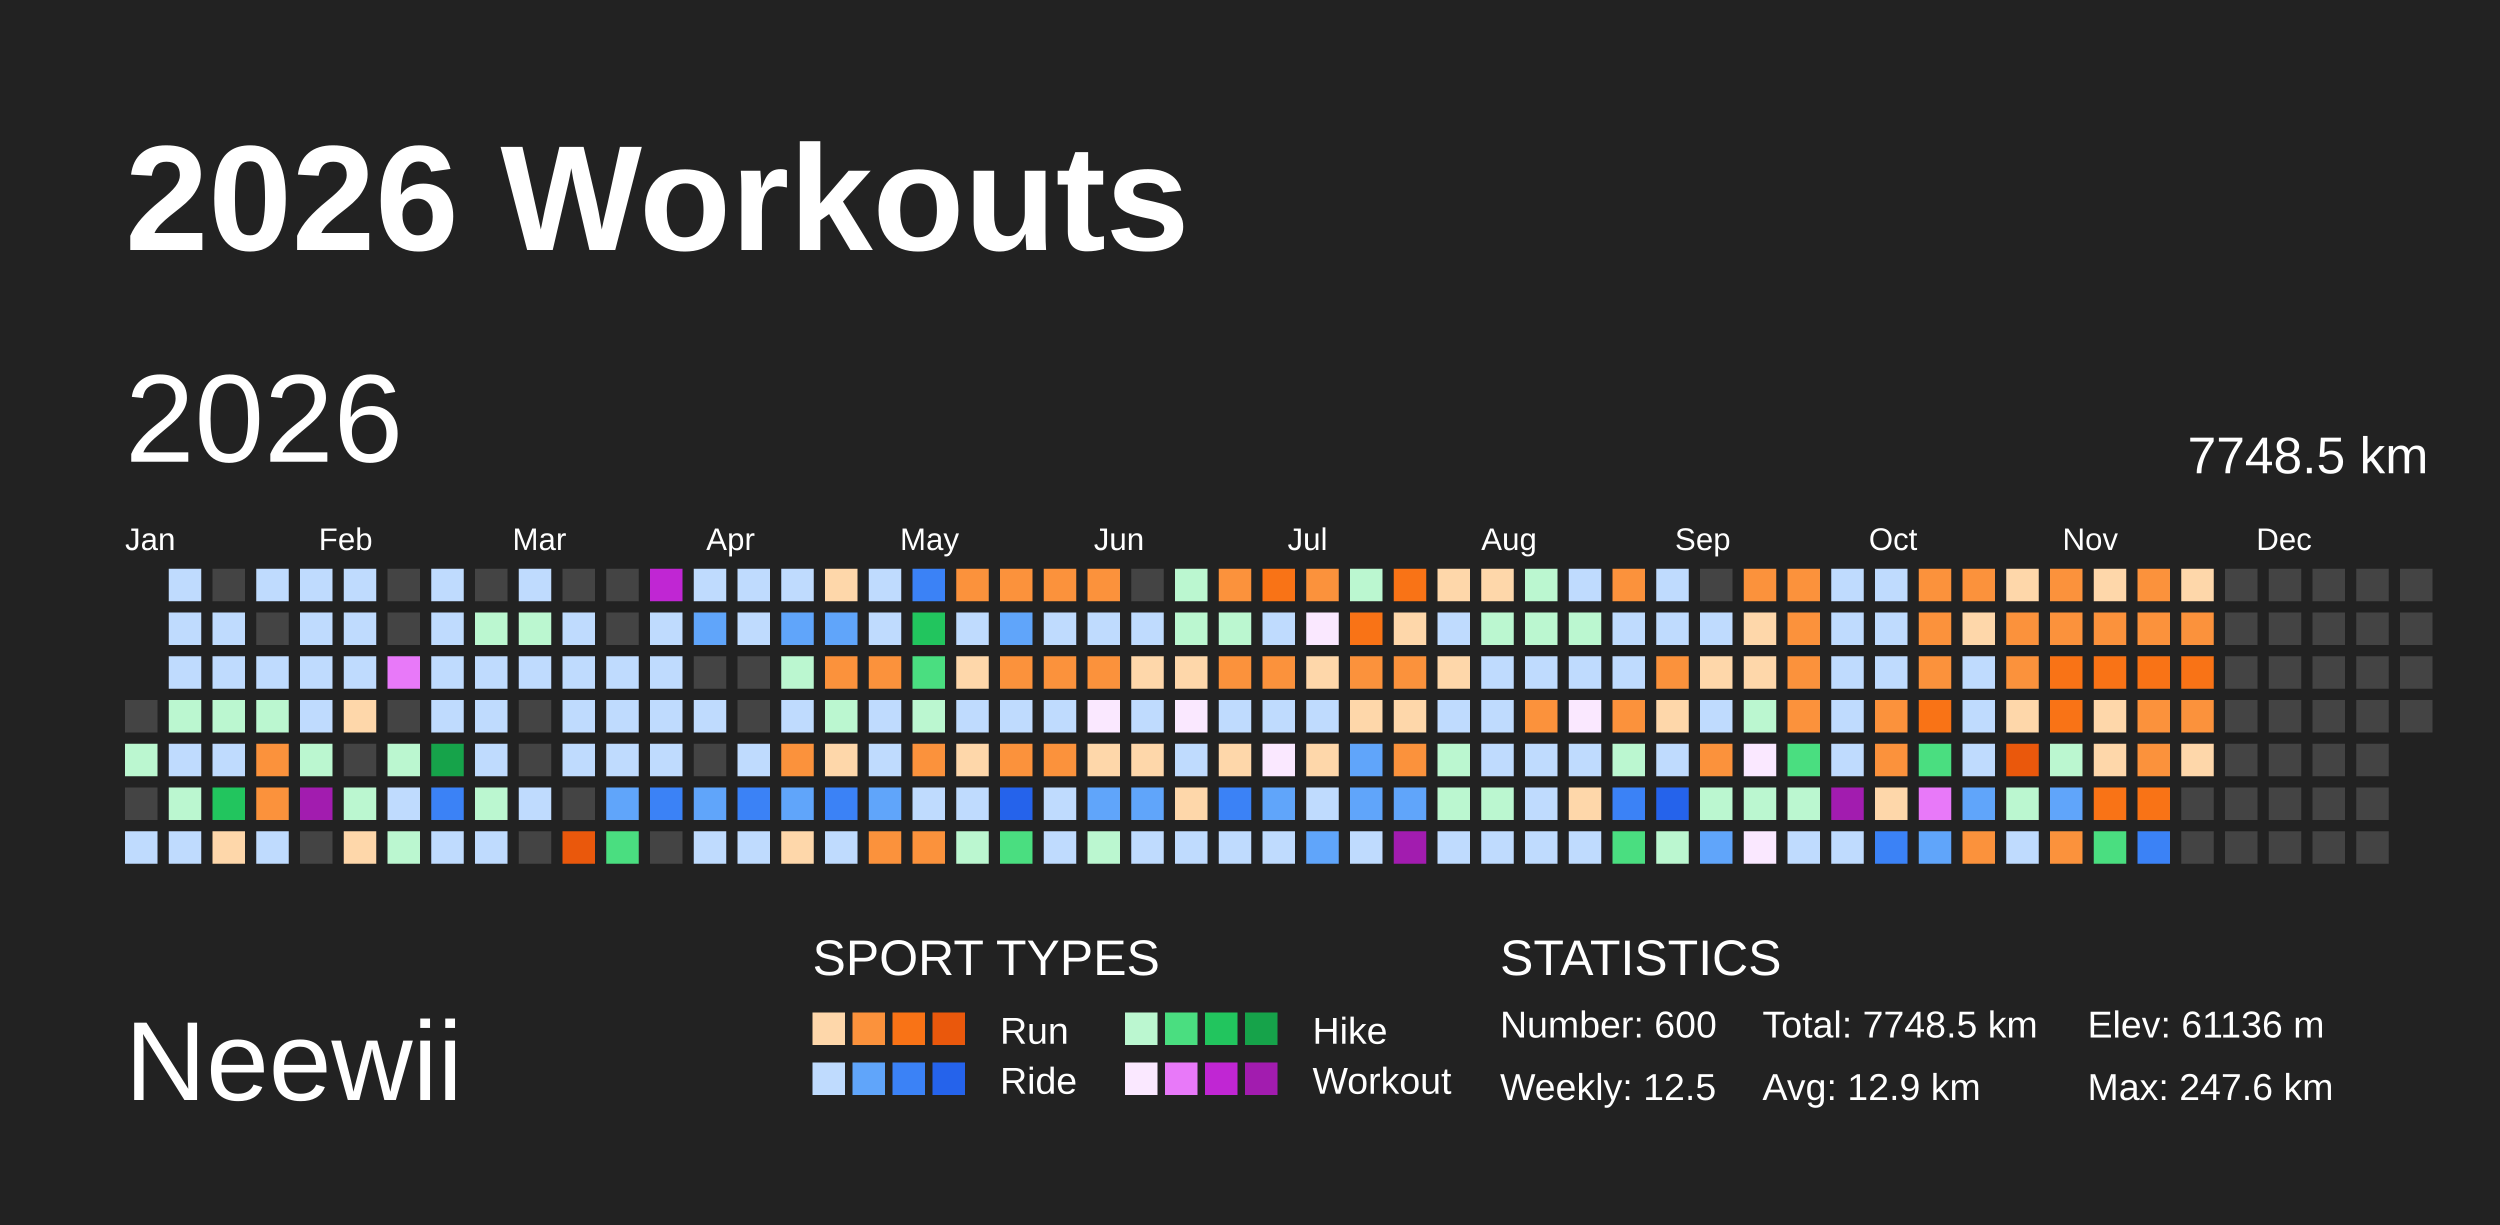
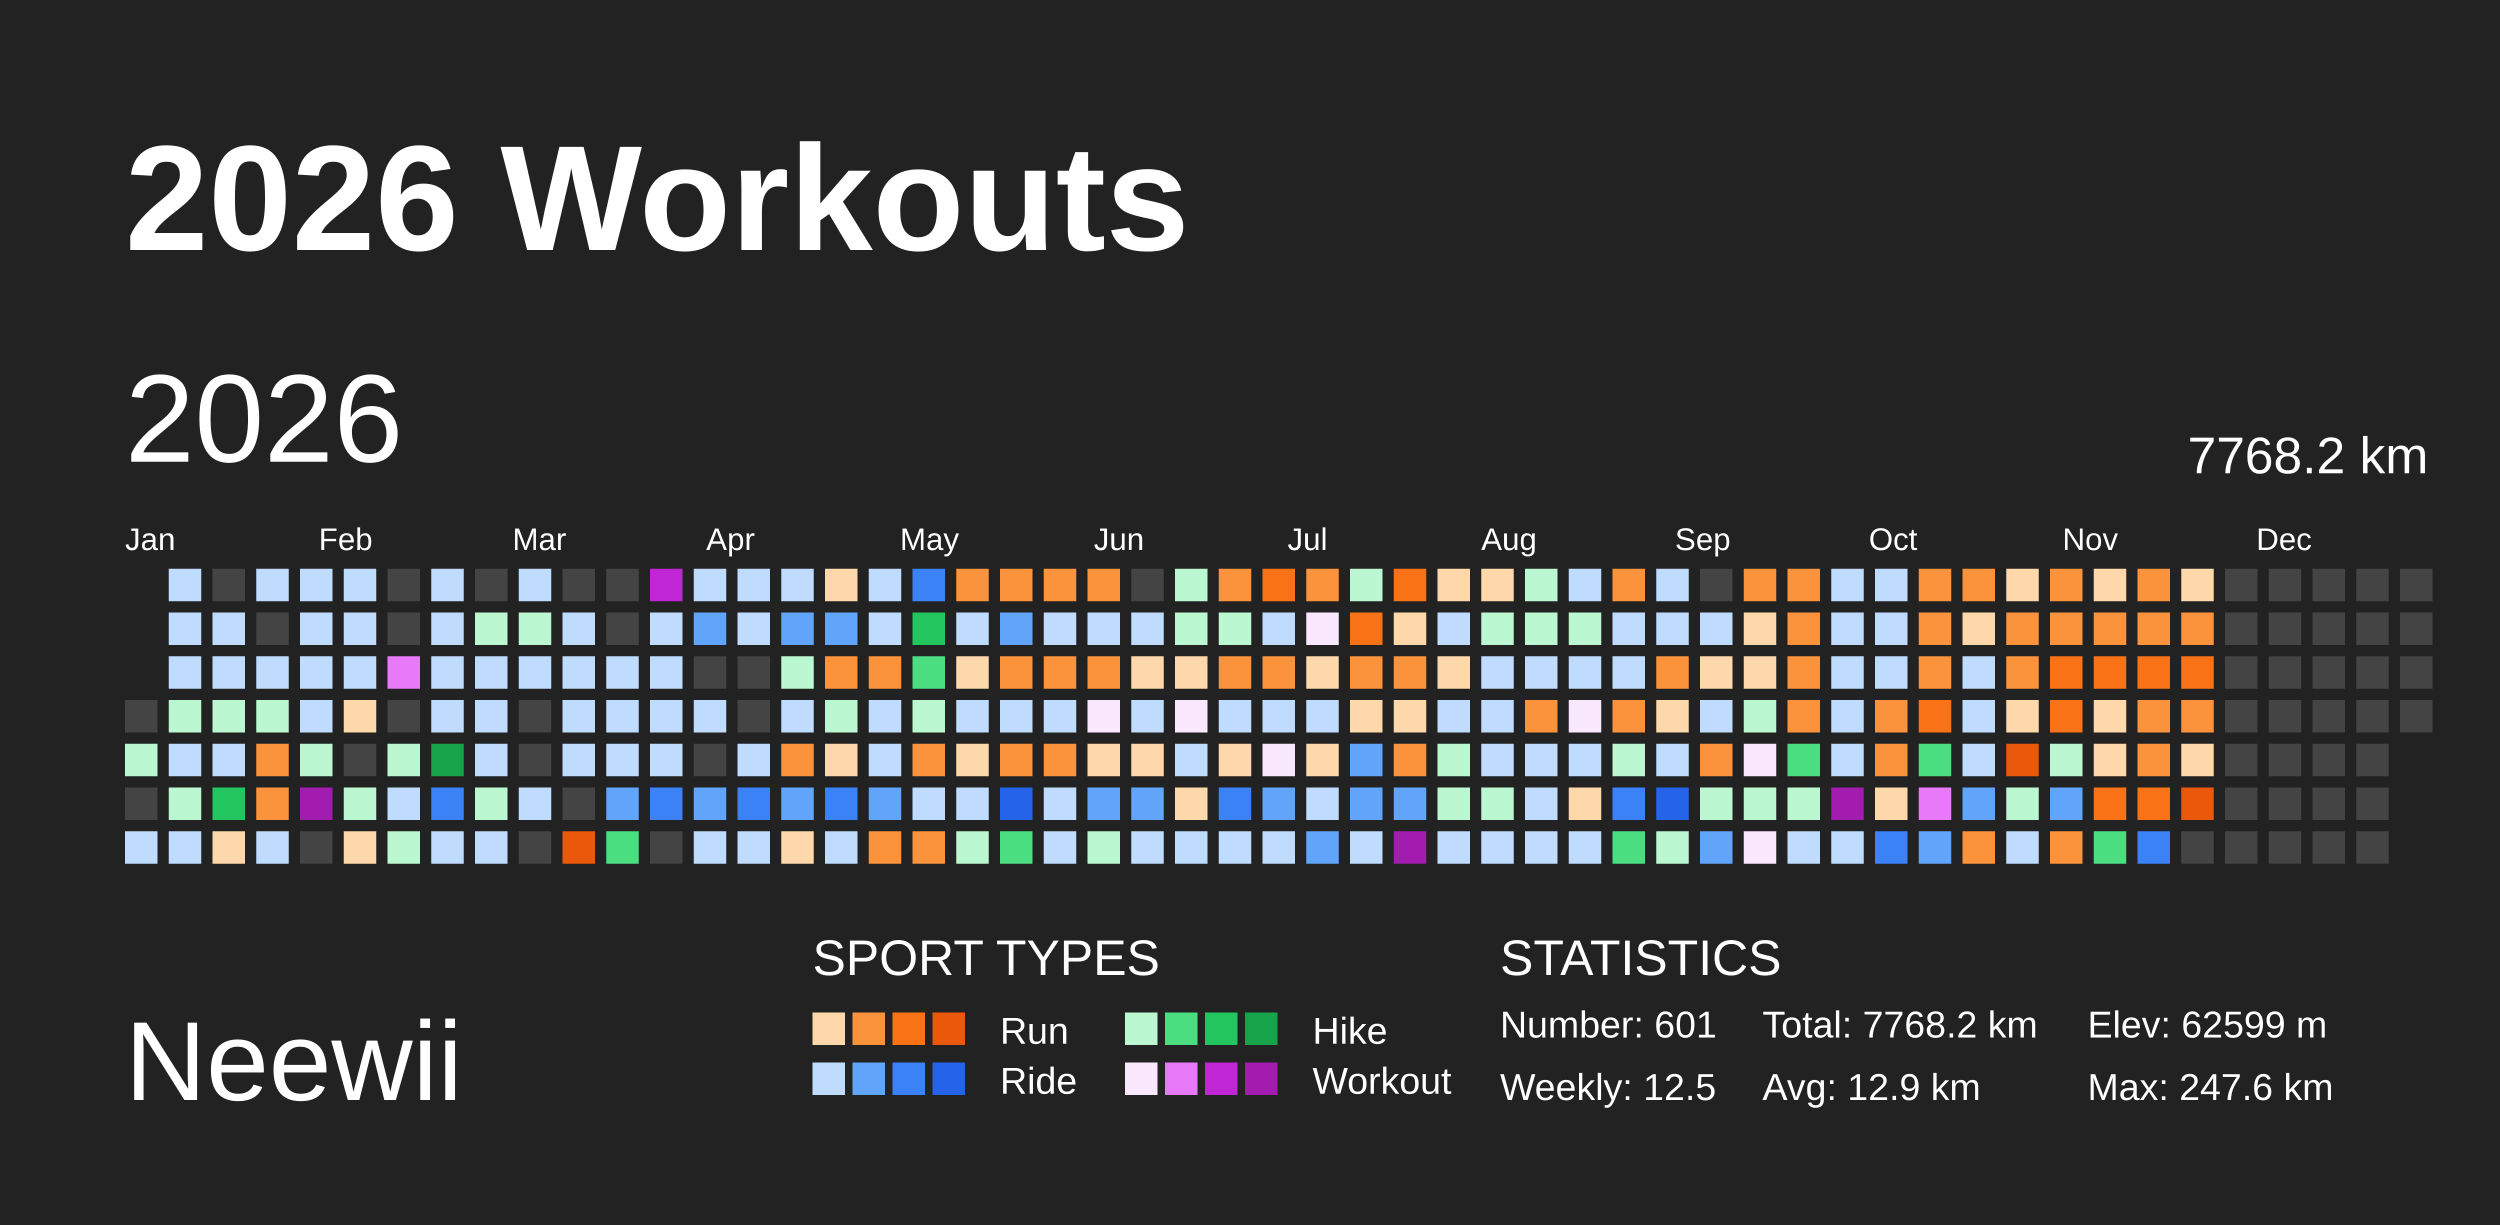
<svg xmlns="http://www.w3.org/2000/svg" baseProfile="full" height="98mm" version="1.1" viewBox="0,0,200,98" width="200mm">
  <defs />
  <rect fill="#222222" height="98" width="200" x="0" y="0" />
  <text fill="#FFFFFF" style="font-size:12px; font-family:Arial; font-weight:bold;" x="10" y="20">2026 Workouts</text>
  <text fill="#FFFFFF" style="font-size:9px; font-family:Arial" x="10" y="88">Neewii</text>
  <text fill="#FFFFFF" style="font-size:4px; font-family:Arial" x="65" y="78">SPORT TYPES</text>
  <rect fill="#fed7aa" height="2.6" width="2.6" x="65.0" y="81" />
  <rect fill="#fb923c" height="2.6" width="2.6" x="68.2" y="81" />
  <rect fill="#f97316" height="2.6" width="2.6" x="71.4" y="81" />
  <rect fill="#ea580c" height="2.6" width="2.6" x="74.6" y="81" />
  <text fill="#FFFFFF" style="font-size:3px; font-family:Arial" x="80" y="83.5">Run</text>
  <rect fill="#bbf7d0" height="2.6" width="2.6" x="90.0" y="81" />
  <rect fill="#4ade80" height="2.6" width="2.6" x="93.2" y="81" />
  <rect fill="#22c55e" height="2.6" width="2.6" x="96.4" y="81" />
  <rect fill="#16a34a" height="2.6" width="2.6" x="99.6" y="81" />
  <text fill="#FFFFFF" style="font-size:3px; font-family:Arial" x="105" y="83.5">Hike</text>
  <rect fill="#bfdbfe" height="2.6" width="2.6" x="65.0" y="85" />
  <rect fill="#60a5fa" height="2.6" width="2.6" x="68.2" y="85" />
  <rect fill="#3b82f6" height="2.6" width="2.6" x="71.4" y="85" />
  <rect fill="#2563eb" height="2.6" width="2.6" x="74.6" y="85" />
  <text fill="#FFFFFF" style="font-size:3px; font-family:Arial" x="80" y="87.5">Ride</text>
  <rect fill="#fae8ff" height="2.6" width="2.6" x="90.0" y="85" />
  <rect fill="#e879f9" height="2.6" width="2.6" x="93.2" y="85" />
  <rect fill="#c026d3" height="2.6" width="2.6" x="96.4" y="85" />
  <rect fill="#a21caf" height="2.6" width="2.6" x="99.6" y="85" />
  <text fill="#FFFFFF" style="font-size:3px; font-family:Arial" x="105" y="87.5">Workout</text>
  <text fill="#FFFFFF" style="font-size:4px; font-family:Arial" x="120" y="78">STATISTICS</text>
-   <text fill="#FFFFFF" style="font-size:3px; font-family:Arial" x="120" y="83">Number: 600</text>
+   <text fill="#FFFFFF" style="font-size:3px; font-family:Arial" x="120" y="83">Number: 601</text>
  <text fill="#FFFFFF" style="font-size:3px; font-family:Arial" x="120" y="88">Weekly: 12.5</text>
-   <text fill="#FFFFFF" style="font-size:3px; font-family:Arial" x="141" y="83">Total: 7748.5 km</text>
+   <text fill="#FFFFFF" style="font-size:3px; font-family:Arial" x="141" y="83">Total: 7768.2 km</text>
  <text fill="#FFFFFF" style="font-size:3px; font-family:Arial" x="141" y="88">Avg: 12.9 km</text>
-   <text fill="#FFFFFF" style="font-size:3px; font-family:Arial" x="167" y="83">Elev: 61136 m</text>
+   <text fill="#FFFFFF" style="font-size:3px; font-family:Arial" x="167" y="83">Elev: 62599 m</text>
  <text fill="#FFFFFF" style="font-size:3px; font-family:Arial" x="167" y="88">Max: 247.6 km</text>
  <text dominant-baseline="hanging" fill="#FFFFFF" style="font-size:10.0px; font-family:Arial;" x="10" y="30">2026</text>
-   <text dominant-baseline="hanging" fill="#FFFFFF" style="font-size:4.125px; font-family:Arial;" x="175" y="35">7748.5 km</text>
+   <text dominant-baseline="hanging" fill="#FFFFFF" style="font-size:4.125px; font-family:Arial;" x="175" y="35">7768.2 km</text>
  <text fill="#FFFFFF" style="font-size:2.5px; font-family:Arial" x="10.0" y="44">Jan</text>
  <text fill="#FFFFFF" style="font-size:2.5px; font-family:Arial" x="25.5" y="44">Feb</text>
  <text fill="#FFFFFF" style="font-size:2.5px; font-family:Arial" x="41.0" y="44">Mar</text>
  <text fill="#FFFFFF" style="font-size:2.5px; font-family:Arial" x="56.5" y="44">Apr</text>
  <text fill="#FFFFFF" style="font-size:2.5px; font-family:Arial" x="72.0" y="44">May</text>
  <text fill="#FFFFFF" style="font-size:2.5px; font-family:Arial" x="87.5" y="44">Jun</text>
  <text fill="#FFFFFF" style="font-size:2.5px; font-family:Arial" x="103.0" y="44">Jul</text>
  <text fill="#FFFFFF" style="font-size:2.5px; font-family:Arial" x="118.5" y="44">Aug</text>
  <text fill="#FFFFFF" style="font-size:2.5px; font-family:Arial" x="134.0" y="44">Sep</text>
  <text fill="#FFFFFF" style="font-size:2.5px; font-family:Arial" x="149.5" y="44">Oct</text>
  <text fill="#FFFFFF" style="font-size:2.5px; font-family:Arial" x="165.0" y="44">Nov</text>
  <text fill="#FFFFFF" style="font-size:2.5px; font-family:Arial" x="180.5" y="44">Dec</text>
  <rect fill="#444444" height="2.6" width="2.6" x="10.0" y="56.0" />
  <rect fill="#bbf7d0" height="2.6" width="2.6" x="10.0" y="59.5" />
  <rect fill="#444444" height="2.6" width="2.6" x="10.0" y="63.0" />
  <rect fill="#bfdbfe" height="2.6" width="2.6" x="10.0" y="66.5" />
  <rect fill="#bfdbfe" height="2.6" width="2.6" x="13.5" y="45.5" />
  <rect fill="#bfdbfe" height="2.6" width="2.6" x="13.5" y="49.0" />
  <rect fill="#bfdbfe" height="2.6" width="2.6" x="13.5" y="52.5" />
  <rect fill="#bbf7d0" height="2.6" width="2.6" x="13.5" y="56.0" />
  <rect fill="#bfdbfe" height="2.6" width="2.6" x="13.5" y="59.5" />
  <rect fill="#bbf7d0" height="2.6" width="2.6" x="13.5" y="63.0" />
  <rect fill="#bfdbfe" height="2.6" width="2.6" x="13.5" y="66.5" />
  <rect fill="#444444" height="2.6" width="2.6" x="17.0" y="45.5" />
  <rect fill="#bfdbfe" height="2.6" width="2.6" x="17.0" y="49.0" />
  <rect fill="#bfdbfe" height="2.6" width="2.6" x="17.0" y="52.5" />
  <rect fill="#bbf7d0" height="2.6" width="2.6" x="17.0" y="56.0" />
  <rect fill="#bfdbfe" height="2.6" width="2.6" x="17.0" y="59.5" />
  <rect fill="#22c55e" height="2.6" width="2.6" x="17.0" y="63.0" />
  <rect fill="#fed7aa" height="2.6" width="2.6" x="17.0" y="66.5" />
  <rect fill="#bfdbfe" height="2.6" width="2.6" x="20.5" y="45.5" />
  <rect fill="#444444" height="2.6" width="2.6" x="20.5" y="49.0" />
  <rect fill="#bfdbfe" height="2.6" width="2.6" x="20.5" y="52.5" />
  <rect fill="#bbf7d0" height="2.6" width="2.6" x="20.5" y="56.0" />
  <rect fill="#fb923c" height="2.6" width="2.6" x="20.5" y="59.5" />
  <rect fill="#fb923c" height="2.6" width="2.6" x="20.5" y="63.0" />
  <rect fill="#bfdbfe" height="2.6" width="2.6" x="20.5" y="66.5" />
  <rect fill="#bfdbfe" height="2.6" width="2.6" x="24.0" y="45.5" />
  <rect fill="#bfdbfe" height="2.6" width="2.6" x="24.0" y="49.0" />
  <rect fill="#bfdbfe" height="2.6" width="2.6" x="24.0" y="52.5" />
  <rect fill="#bfdbfe" height="2.6" width="2.6" x="24.0" y="56.0" />
  <rect fill="#bbf7d0" height="2.6" width="2.6" x="24.0" y="59.5" />
  <rect fill="#a21caf" height="2.6" width="2.6" x="24.0" y="63.0" />
  <rect fill="#444444" height="2.6" width="2.6" x="24.0" y="66.5" />
  <rect fill="#bfdbfe" height="2.6" width="2.6" x="27.5" y="45.5" />
  <rect fill="#bfdbfe" height="2.6" width="2.6" x="27.5" y="49.0" />
  <rect fill="#bfdbfe" height="2.6" width="2.6" x="27.5" y="52.5" />
  <rect fill="#fed7aa" height="2.6" width="2.6" x="27.5" y="56.0" />
  <rect fill="#444444" height="2.6" width="2.6" x="27.5" y="59.5" />
  <rect fill="#bbf7d0" height="2.6" width="2.6" x="27.5" y="63.0" />
  <rect fill="#fed7aa" height="2.6" width="2.6" x="27.5" y="66.5" />
  <rect fill="#444444" height="2.6" width="2.6" x="31.0" y="45.5" />
  <rect fill="#444444" height="2.6" width="2.6" x="31.0" y="49.0" />
  <rect fill="#e879f9" height="2.6" width="2.6" x="31.0" y="52.5" />
  <rect fill="#444444" height="2.6" width="2.6" x="31.0" y="56.0" />
  <rect fill="#bbf7d0" height="2.6" width="2.6" x="31.0" y="59.5" />
  <rect fill="#bfdbfe" height="2.6" width="2.6" x="31.0" y="63.0" />
  <rect fill="#bbf7d0" height="2.6" width="2.6" x="31.0" y="66.5" />
  <rect fill="#bfdbfe" height="2.6" width="2.6" x="34.5" y="45.5" />
  <rect fill="#bfdbfe" height="2.6" width="2.6" x="34.5" y="49.0" />
  <rect fill="#bfdbfe" height="2.6" width="2.6" x="34.5" y="52.5" />
  <rect fill="#bfdbfe" height="2.6" width="2.6" x="34.5" y="56.0" />
  <rect fill="#16a34a" height="2.6" width="2.6" x="34.5" y="59.5" />
  <rect fill="#3b82f6" height="2.6" width="2.6" x="34.5" y="63.0" />
  <rect fill="#bfdbfe" height="2.6" width="2.6" x="34.5" y="66.5" />
  <rect fill="#444444" height="2.6" width="2.6" x="38.0" y="45.5" />
  <rect fill="#bbf7d0" height="2.6" width="2.6" x="38.0" y="49.0" />
  <rect fill="#bfdbfe" height="2.6" width="2.6" x="38.0" y="52.5" />
  <rect fill="#bfdbfe" height="2.6" width="2.6" x="38.0" y="56.0" />
  <rect fill="#bfdbfe" height="2.6" width="2.6" x="38.0" y="59.5" />
  <rect fill="#bbf7d0" height="2.6" width="2.6" x="38.0" y="63.0" />
  <rect fill="#bfdbfe" height="2.6" width="2.6" x="38.0" y="66.5" />
  <rect fill="#bfdbfe" height="2.6" width="2.6" x="41.5" y="45.5" />
  <rect fill="#bbf7d0" height="2.6" width="2.6" x="41.5" y="49.0" />
  <rect fill="#bfdbfe" height="2.6" width="2.6" x="41.5" y="52.5" />
  <rect fill="#444444" height="2.6" width="2.6" x="41.5" y="56.0" />
  <rect fill="#444444" height="2.6" width="2.6" x="41.5" y="59.5" />
  <rect fill="#bfdbfe" height="2.6" width="2.6" x="41.5" y="63.0" />
  <rect fill="#444444" height="2.6" width="2.6" x="41.5" y="66.5" />
  <rect fill="#444444" height="2.6" width="2.6" x="45.0" y="45.5" />
  <rect fill="#bfdbfe" height="2.6" width="2.6" x="45.0" y="49.0" />
  <rect fill="#bfdbfe" height="2.6" width="2.6" x="45.0" y="52.5" />
  <rect fill="#bfdbfe" height="2.6" width="2.6" x="45.0" y="56.0" />
  <rect fill="#bfdbfe" height="2.6" width="2.6" x="45.0" y="59.5" />
  <rect fill="#444444" height="2.6" width="2.6" x="45.0" y="63.0" />
  <rect fill="#ea580c" height="2.6" width="2.6" x="45.0" y="66.5" />
  <rect fill="#444444" height="2.6" width="2.6" x="48.5" y="45.5" />
  <rect fill="#444444" height="2.6" width="2.6" x="48.5" y="49.0" />
  <rect fill="#bfdbfe" height="2.6" width="2.6" x="48.5" y="52.5" />
  <rect fill="#bfdbfe" height="2.6" width="2.6" x="48.5" y="56.0" />
  <rect fill="#bfdbfe" height="2.6" width="2.6" x="48.5" y="59.5" />
  <rect fill="#60a5fa" height="2.6" width="2.6" x="48.5" y="63.0" />
  <rect fill="#4ade80" height="2.6" width="2.6" x="48.5" y="66.5" />
  <rect fill="#c026d3" height="2.6" width="2.6" x="52.0" y="45.5" />
  <rect fill="#bfdbfe" height="2.6" width="2.6" x="52.0" y="49.0" />
  <rect fill="#bfdbfe" height="2.6" width="2.6" x="52.0" y="52.5" />
  <rect fill="#bfdbfe" height="2.6" width="2.6" x="52.0" y="56.0" />
  <rect fill="#bfdbfe" height="2.6" width="2.6" x="52.0" y="59.5" />
  <rect fill="#3b82f6" height="2.6" width="2.6" x="52.0" y="63.0" />
  <rect fill="#444444" height="2.6" width="2.6" x="52.0" y="66.5" />
  <rect fill="#bfdbfe" height="2.6" width="2.6" x="55.5" y="45.5" />
  <rect fill="#60a5fa" height="2.6" width="2.6" x="55.5" y="49.0" />
  <rect fill="#444444" height="2.6" width="2.6" x="55.5" y="52.5" />
  <rect fill="#bfdbfe" height="2.6" width="2.6" x="55.5" y="56.0" />
  <rect fill="#444444" height="2.6" width="2.6" x="55.5" y="59.5" />
  <rect fill="#60a5fa" height="2.6" width="2.6" x="55.5" y="63.0" />
  <rect fill="#bfdbfe" height="2.6" width="2.6" x="55.5" y="66.5" />
  <rect fill="#bfdbfe" height="2.6" width="2.6" x="59.0" y="45.5" />
  <rect fill="#bfdbfe" height="2.6" width="2.6" x="59.0" y="49.0" />
  <rect fill="#444444" height="2.6" width="2.6" x="59.0" y="52.5" />
  <rect fill="#444444" height="2.6" width="2.6" x="59.0" y="56.0" />
  <rect fill="#bfdbfe" height="2.6" width="2.6" x="59.0" y="59.5" />
  <rect fill="#3b82f6" height="2.6" width="2.6" x="59.0" y="63.0" />
  <rect fill="#bfdbfe" height="2.6" width="2.6" x="59.0" y="66.5" />
  <rect fill="#bfdbfe" height="2.6" width="2.6" x="62.5" y="45.5" />
  <rect fill="#60a5fa" height="2.6" width="2.6" x="62.5" y="49.0" />
  <rect fill="#bbf7d0" height="2.6" width="2.6" x="62.5" y="52.5" />
  <rect fill="#bfdbfe" height="2.6" width="2.6" x="62.5" y="56.0" />
  <rect fill="#fb923c" height="2.6" width="2.6" x="62.5" y="59.5" />
  <rect fill="#60a5fa" height="2.6" width="2.6" x="62.5" y="63.0" />
  <rect fill="#fed7aa" height="2.6" width="2.6" x="62.5" y="66.5" />
  <rect fill="#fed7aa" height="2.6" width="2.6" x="66.0" y="45.5" />
  <rect fill="#60a5fa" height="2.6" width="2.6" x="66.0" y="49.0" />
  <rect fill="#fb923c" height="2.6" width="2.6" x="66.0" y="52.5" />
  <rect fill="#bbf7d0" height="2.6" width="2.6" x="66.0" y="56.0" />
  <rect fill="#fed7aa" height="2.6" width="2.6" x="66.0" y="59.5" />
  <rect fill="#3b82f6" height="2.6" width="2.6" x="66.0" y="63.0" />
  <rect fill="#bfdbfe" height="2.6" width="2.6" x="66.0" y="66.5" />
  <rect fill="#bfdbfe" height="2.6" width="2.6" x="69.5" y="45.5" />
  <rect fill="#bfdbfe" height="2.6" width="2.6" x="69.5" y="49.0" />
  <rect fill="#fb923c" height="2.6" width="2.6" x="69.5" y="52.5" />
  <rect fill="#bfdbfe" height="2.6" width="2.6" x="69.5" y="56.0" />
  <rect fill="#bfdbfe" height="2.6" width="2.6" x="69.5" y="59.5" />
  <rect fill="#60a5fa" height="2.6" width="2.6" x="69.5" y="63.0" />
  <rect fill="#fb923c" height="2.6" width="2.6" x="69.5" y="66.5" />
  <rect fill="#3b82f6" height="2.6" width="2.6" x="73.0" y="45.5" />
  <rect fill="#22c55e" height="2.6" width="2.6" x="73.0" y="49.0" />
  <rect fill="#4ade80" height="2.6" width="2.6" x="73.0" y="52.5" />
  <rect fill="#bbf7d0" height="2.6" width="2.6" x="73.0" y="56.0" />
  <rect fill="#fb923c" height="2.6" width="2.6" x="73.0" y="59.5" />
  <rect fill="#bfdbfe" height="2.6" width="2.6" x="73.0" y="63.0" />
  <rect fill="#fb923c" height="2.6" width="2.6" x="73.0" y="66.5" />
  <rect fill="#fb923c" height="2.6" width="2.6" x="76.5" y="45.5" />
  <rect fill="#bfdbfe" height="2.6" width="2.6" x="76.5" y="49.0" />
  <rect fill="#fed7aa" height="2.6" width="2.6" x="76.5" y="52.5" />
  <rect fill="#bfdbfe" height="2.6" width="2.6" x="76.5" y="56.0" />
  <rect fill="#fed7aa" height="2.6" width="2.6" x="76.5" y="59.5" />
  <rect fill="#bfdbfe" height="2.6" width="2.6" x="76.5" y="63.0" />
  <rect fill="#bbf7d0" height="2.6" width="2.6" x="76.5" y="66.5" />
  <rect fill="#fb923c" height="2.6" width="2.6" x="80.0" y="45.5" />
  <rect fill="#60a5fa" height="2.6" width="2.6" x="80.0" y="49.0" />
  <rect fill="#fb923c" height="2.6" width="2.6" x="80.0" y="52.5" />
  <rect fill="#bfdbfe" height="2.6" width="2.6" x="80.0" y="56.0" />
  <rect fill="#fb923c" height="2.6" width="2.6" x="80.0" y="59.5" />
  <rect fill="#2563eb" height="2.6" width="2.6" x="80.0" y="63.0" />
  <rect fill="#4ade80" height="2.6" width="2.6" x="80.0" y="66.5" />
  <rect fill="#fb923c" height="2.6" width="2.6" x="83.5" y="45.5" />
  <rect fill="#bfdbfe" height="2.6" width="2.6" x="83.5" y="49.0" />
  <rect fill="#fb923c" height="2.6" width="2.6" x="83.5" y="52.5" />
  <rect fill="#bfdbfe" height="2.6" width="2.6" x="83.5" y="56.0" />
  <rect fill="#fb923c" height="2.6" width="2.6" x="83.5" y="59.5" />
  <rect fill="#bfdbfe" height="2.6" width="2.6" x="83.5" y="63.0" />
  <rect fill="#bfdbfe" height="2.6" width="2.6" x="83.5" y="66.5" />
  <rect fill="#fb923c" height="2.6" width="2.6" x="87.0" y="45.5" />
  <rect fill="#bfdbfe" height="2.6" width="2.6" x="87.0" y="49.0" />
  <rect fill="#fb923c" height="2.6" width="2.6" x="87.0" y="52.5" />
  <rect fill="#fae8ff" height="2.6" width="2.6" x="87.0" y="56.0" />
  <rect fill="#fed7aa" height="2.6" width="2.6" x="87.0" y="59.5" />
  <rect fill="#60a5fa" height="2.6" width="2.6" x="87.0" y="63.0" />
  <rect fill="#bbf7d0" height="2.6" width="2.6" x="87.0" y="66.5" />
  <rect fill="#444444" height="2.6" width="2.6" x="90.5" y="45.5" />
  <rect fill="#bfdbfe" height="2.6" width="2.6" x="90.5" y="49.0" />
  <rect fill="#fed7aa" height="2.6" width="2.6" x="90.5" y="52.5" />
  <rect fill="#bfdbfe" height="2.6" width="2.6" x="90.5" y="56.0" />
  <rect fill="#fed7aa" height="2.6" width="2.6" x="90.5" y="59.5" />
  <rect fill="#60a5fa" height="2.6" width="2.6" x="90.5" y="63.0" />
  <rect fill="#bfdbfe" height="2.6" width="2.6" x="90.5" y="66.5" />
  <rect fill="#bbf7d0" height="2.6" width="2.6" x="94.0" y="45.5" />
  <rect fill="#bbf7d0" height="2.6" width="2.6" x="94.0" y="49.0" />
  <rect fill="#fed7aa" height="2.6" width="2.6" x="94.0" y="52.5" />
  <rect fill="#fae8ff" height="2.6" width="2.6" x="94.0" y="56.0" />
  <rect fill="#bfdbfe" height="2.6" width="2.6" x="94.0" y="59.5" />
  <rect fill="#fed7aa" height="2.6" width="2.6" x="94.0" y="63.0" />
  <rect fill="#bfdbfe" height="2.6" width="2.6" x="94.0" y="66.5" />
  <rect fill="#fb923c" height="2.6" width="2.6" x="97.5" y="45.5" />
  <rect fill="#bbf7d0" height="2.6" width="2.6" x="97.5" y="49.0" />
  <rect fill="#fb923c" height="2.6" width="2.6" x="97.5" y="52.5" />
  <rect fill="#bfdbfe" height="2.6" width="2.6" x="97.5" y="56.0" />
  <rect fill="#fed7aa" height="2.6" width="2.6" x="97.5" y="59.5" />
  <rect fill="#3b82f6" height="2.6" width="2.6" x="97.5" y="63.0" />
  <rect fill="#bfdbfe" height="2.6" width="2.6" x="97.5" y="66.5" />
  <rect fill="#f97316" height="2.6" width="2.6" x="101.0" y="45.5" />
  <rect fill="#bfdbfe" height="2.6" width="2.6" x="101.0" y="49.0" />
  <rect fill="#fb923c" height="2.6" width="2.6" x="101.0" y="52.5" />
  <rect fill="#bfdbfe" height="2.6" width="2.6" x="101.0" y="56.0" />
  <rect fill="#fae8ff" height="2.6" width="2.6" x="101.0" y="59.5" />
  <rect fill="#60a5fa" height="2.6" width="2.6" x="101.0" y="63.0" />
  <rect fill="#bfdbfe" height="2.6" width="2.6" x="101.0" y="66.5" />
  <rect fill="#fb923c" height="2.6" width="2.6" x="104.5" y="45.5" />
  <rect fill="#fae8ff" height="2.6" width="2.6" x="104.5" y="49.0" />
  <rect fill="#fed7aa" height="2.6" width="2.6" x="104.5" y="52.5" />
  <rect fill="#bfdbfe" height="2.6" width="2.6" x="104.5" y="56.0" />
  <rect fill="#fed7aa" height="2.6" width="2.6" x="104.5" y="59.5" />
  <rect fill="#bfdbfe" height="2.6" width="2.6" x="104.5" y="63.0" />
  <rect fill="#60a5fa" height="2.6" width="2.6" x="104.5" y="66.5" />
  <rect fill="#bbf7d0" height="2.6" width="2.6" x="108.0" y="45.5" />
  <rect fill="#f97316" height="2.6" width="2.6" x="108.0" y="49.0" />
  <rect fill="#fb923c" height="2.6" width="2.6" x="108.0" y="52.5" />
  <rect fill="#fed7aa" height="2.6" width="2.6" x="108.0" y="56.0" />
  <rect fill="#60a5fa" height="2.6" width="2.6" x="108.0" y="59.5" />
  <rect fill="#60a5fa" height="2.6" width="2.6" x="108.0" y="63.0" />
  <rect fill="#bfdbfe" height="2.6" width="2.6" x="108.0" y="66.5" />
  <rect fill="#f97316" height="2.6" width="2.6" x="111.5" y="45.5" />
  <rect fill="#fed7aa" height="2.6" width="2.6" x="111.5" y="49.0" />
  <rect fill="#fb923c" height="2.6" width="2.6" x="111.5" y="52.5" />
  <rect fill="#fed7aa" height="2.6" width="2.6" x="111.5" y="56.0" />
  <rect fill="#fb923c" height="2.6" width="2.6" x="111.5" y="59.5" />
  <rect fill="#60a5fa" height="2.6" width="2.6" x="111.5" y="63.0" />
  <rect fill="#a21caf" height="2.6" width="2.6" x="111.5" y="66.5" />
  <rect fill="#fed7aa" height="2.6" width="2.6" x="115.0" y="45.5" />
  <rect fill="#bfdbfe" height="2.6" width="2.6" x="115.0" y="49.0" />
  <rect fill="#fed7aa" height="2.6" width="2.6" x="115.0" y="52.5" />
  <rect fill="#bfdbfe" height="2.6" width="2.6" x="115.0" y="56.0" />
  <rect fill="#bbf7d0" height="2.6" width="2.6" x="115.0" y="59.5" />
  <rect fill="#bbf7d0" height="2.6" width="2.6" x="115.0" y="63.0" />
  <rect fill="#bfdbfe" height="2.6" width="2.6" x="115.0" y="66.5" />
  <rect fill="#fed7aa" height="2.6" width="2.6" x="118.5" y="45.5" />
  <rect fill="#bbf7d0" height="2.6" width="2.6" x="118.5" y="49.0" />
  <rect fill="#bfdbfe" height="2.6" width="2.6" x="118.5" y="52.5" />
  <rect fill="#bfdbfe" height="2.6" width="2.6" x="118.5" y="56.0" />
  <rect fill="#bfdbfe" height="2.6" width="2.6" x="118.5" y="59.5" />
  <rect fill="#bbf7d0" height="2.6" width="2.6" x="118.5" y="63.0" />
  <rect fill="#bfdbfe" height="2.6" width="2.6" x="118.5" y="66.5" />
  <rect fill="#bbf7d0" height="2.6" width="2.6" x="122.0" y="45.5" />
  <rect fill="#bbf7d0" height="2.6" width="2.6" x="122.0" y="49.0" />
  <rect fill="#bfdbfe" height="2.6" width="2.6" x="122.0" y="52.5" />
  <rect fill="#fb923c" height="2.6" width="2.6" x="122.0" y="56.0" />
  <rect fill="#bfdbfe" height="2.6" width="2.6" x="122.0" y="59.5" />
  <rect fill="#bfdbfe" height="2.6" width="2.6" x="122.0" y="63.0" />
  <rect fill="#bfdbfe" height="2.6" width="2.6" x="122.0" y="66.5" />
  <rect fill="#bfdbfe" height="2.6" width="2.6" x="125.5" y="45.5" />
  <rect fill="#bbf7d0" height="2.6" width="2.6" x="125.5" y="49.0" />
  <rect fill="#bfdbfe" height="2.6" width="2.6" x="125.5" y="52.5" />
  <rect fill="#fae8ff" height="2.6" width="2.6" x="125.5" y="56.0" />
  <rect fill="#bfdbfe" height="2.6" width="2.6" x="125.5" y="59.5" />
  <rect fill="#fed7aa" height="2.6" width="2.6" x="125.5" y="63.0" />
  <rect fill="#bfdbfe" height="2.6" width="2.6" x="125.5" y="66.5" />
  <rect fill="#fb923c" height="2.6" width="2.6" x="129.0" y="45.5" />
  <rect fill="#bfdbfe" height="2.6" width="2.6" x="129.0" y="49.0" />
  <rect fill="#bfdbfe" height="2.6" width="2.6" x="129.0" y="52.5" />
  <rect fill="#fb923c" height="2.6" width="2.6" x="129.0" y="56.0" />
  <rect fill="#bbf7d0" height="2.6" width="2.6" x="129.0" y="59.5" />
  <rect fill="#3b82f6" height="2.6" width="2.6" x="129.0" y="63.0" />
  <rect fill="#4ade80" height="2.6" width="2.6" x="129.0" y="66.5" />
  <rect fill="#bfdbfe" height="2.6" width="2.6" x="132.5" y="45.5" />
  <rect fill="#bfdbfe" height="2.6" width="2.6" x="132.5" y="49.0" />
  <rect fill="#fb923c" height="2.6" width="2.6" x="132.5" y="52.5" />
  <rect fill="#fed7aa" height="2.6" width="2.6" x="132.5" y="56.0" />
  <rect fill="#bfdbfe" height="2.6" width="2.6" x="132.5" y="59.5" />
  <rect fill="#2563eb" height="2.6" width="2.6" x="132.5" y="63.0" />
  <rect fill="#bbf7d0" height="2.6" width="2.6" x="132.5" y="66.5" />
  <rect fill="#444444" height="2.6" width="2.6" x="136.0" y="45.5" />
  <rect fill="#bfdbfe" height="2.6" width="2.6" x="136.0" y="49.0" />
  <rect fill="#fed7aa" height="2.6" width="2.6" x="136.0" y="52.5" />
  <rect fill="#bfdbfe" height="2.6" width="2.6" x="136.0" y="56.0" />
  <rect fill="#fb923c" height="2.6" width="2.6" x="136.0" y="59.5" />
  <rect fill="#bbf7d0" height="2.6" width="2.6" x="136.0" y="63.0" />
  <rect fill="#60a5fa" height="2.6" width="2.6" x="136.0" y="66.5" />
  <rect fill="#fb923c" height="2.6" width="2.6" x="139.5" y="45.5" />
  <rect fill="#fed7aa" height="2.6" width="2.6" x="139.5" y="49.0" />
  <rect fill="#fed7aa" height="2.6" width="2.6" x="139.5" y="52.5" />
  <rect fill="#bbf7d0" height="2.6" width="2.6" x="139.5" y="56.0" />
  <rect fill="#fae8ff" height="2.6" width="2.6" x="139.5" y="59.5" />
  <rect fill="#bbf7d0" height="2.6" width="2.6" x="139.5" y="63.0" />
  <rect fill="#fae8ff" height="2.6" width="2.6" x="139.5" y="66.5" />
  <rect fill="#fb923c" height="2.6" width="2.6" x="143.0" y="45.5" />
  <rect fill="#fb923c" height="2.6" width="2.6" x="143.0" y="49.0" />
  <rect fill="#fb923c" height="2.6" width="2.6" x="143.0" y="52.5" />
  <rect fill="#fb923c" height="2.6" width="2.6" x="143.0" y="56.0" />
  <rect fill="#4ade80" height="2.6" width="2.6" x="143.0" y="59.5" />
  <rect fill="#bbf7d0" height="2.6" width="2.6" x="143.0" y="63.0" />
  <rect fill="#bfdbfe" height="2.6" width="2.6" x="143.0" y="66.5" />
  <rect fill="#bfdbfe" height="2.6" width="2.6" x="146.5" y="45.5" />
  <rect fill="#bfdbfe" height="2.6" width="2.6" x="146.5" y="49.0" />
  <rect fill="#bfdbfe" height="2.6" width="2.6" x="146.5" y="52.5" />
  <rect fill="#bfdbfe" height="2.6" width="2.6" x="146.5" y="56.0" />
  <rect fill="#bfdbfe" height="2.6" width="2.6" x="146.5" y="59.5" />
  <rect fill="#a21caf" height="2.6" width="2.6" x="146.5" y="63.0" />
  <rect fill="#bfdbfe" height="2.6" width="2.6" x="146.5" y="66.5" />
  <rect fill="#bfdbfe" height="2.6" width="2.6" x="150.0" y="45.5" />
  <rect fill="#bfdbfe" height="2.6" width="2.6" x="150.0" y="49.0" />
  <rect fill="#bfdbfe" height="2.6" width="2.6" x="150.0" y="52.5" />
  <rect fill="#fb923c" height="2.6" width="2.6" x="150.0" y="56.0" />
  <rect fill="#fb923c" height="2.6" width="2.6" x="150.0" y="59.5" />
  <rect fill="#fed7aa" height="2.6" width="2.6" x="150.0" y="63.0" />
  <rect fill="#3b82f6" height="2.6" width="2.6" x="150.0" y="66.5" />
  <rect fill="#fb923c" height="2.6" width="2.6" x="153.5" y="45.5" />
  <rect fill="#fb923c" height="2.6" width="2.6" x="153.5" y="49.0" />
  <rect fill="#fb923c" height="2.6" width="2.6" x="153.5" y="52.5" />
  <rect fill="#f97316" height="2.6" width="2.6" x="153.5" y="56.0" />
  <rect fill="#4ade80" height="2.6" width="2.6" x="153.5" y="59.5" />
  <rect fill="#e879f9" height="2.6" width="2.6" x="153.5" y="63.0" />
  <rect fill="#60a5fa" height="2.6" width="2.6" x="153.5" y="66.5" />
  <rect fill="#fb923c" height="2.6" width="2.6" x="157.0" y="45.5" />
  <rect fill="#fed7aa" height="2.6" width="2.6" x="157.0" y="49.0" />
  <rect fill="#bfdbfe" height="2.6" width="2.6" x="157.0" y="52.5" />
  <rect fill="#bfdbfe" height="2.6" width="2.6" x="157.0" y="56.0" />
  <rect fill="#bfdbfe" height="2.6" width="2.6" x="157.0" y="59.5" />
  <rect fill="#60a5fa" height="2.6" width="2.6" x="157.0" y="63.0" />
  <rect fill="#fb923c" height="2.6" width="2.6" x="157.0" y="66.5" />
  <rect fill="#fed7aa" height="2.6" width="2.6" x="160.5" y="45.5" />
  <rect fill="#fb923c" height="2.6" width="2.6" x="160.5" y="49.0" />
  <rect fill="#fb923c" height="2.6" width="2.6" x="160.5" y="52.5" />
  <rect fill="#fed7aa" height="2.6" width="2.6" x="160.5" y="56.0" />
  <rect fill="#ea580c" height="2.6" width="2.6" x="160.5" y="59.5" />
  <rect fill="#bbf7d0" height="2.6" width="2.6" x="160.5" y="63.0" />
  <rect fill="#bfdbfe" height="2.6" width="2.6" x="160.5" y="66.5" />
  <rect fill="#fb923c" height="2.6" width="2.6" x="164.0" y="45.5" />
  <rect fill="#fb923c" height="2.6" width="2.6" x="164.0" y="49.0" />
  <rect fill="#f97316" height="2.6" width="2.6" x="164.0" y="52.5" />
  <rect fill="#f97316" height="2.6" width="2.6" x="164.0" y="56.0" />
  <rect fill="#bbf7d0" height="2.6" width="2.6" x="164.0" y="59.5" />
  <rect fill="#60a5fa" height="2.6" width="2.6" x="164.0" y="63.0" />
  <rect fill="#fb923c" height="2.6" width="2.6" x="164.0" y="66.5" />
  <rect fill="#fed7aa" height="2.6" width="2.6" x="167.5" y="45.5" />
  <rect fill="#fb923c" height="2.6" width="2.6" x="167.5" y="49.0" />
  <rect fill="#f97316" height="2.6" width="2.6" x="167.5" y="52.5" />
  <rect fill="#fed7aa" height="2.6" width="2.6" x="167.5" y="56.0" />
  <rect fill="#fed7aa" height="2.6" width="2.6" x="167.5" y="59.5" />
  <rect fill="#f97316" height="2.6" width="2.6" x="167.5" y="63.0" />
  <rect fill="#4ade80" height="2.6" width="2.6" x="167.5" y="66.5" />
  <rect fill="#fb923c" height="2.6" width="2.6" x="171.0" y="45.5" />
  <rect fill="#fb923c" height="2.6" width="2.6" x="171.0" y="49.0" />
  <rect fill="#f97316" height="2.6" width="2.6" x="171.0" y="52.5" />
  <rect fill="#fb923c" height="2.6" width="2.6" x="171.0" y="56.0" />
  <rect fill="#fb923c" height="2.6" width="2.6" x="171.0" y="59.5" />
  <rect fill="#f97316" height="2.6" width="2.6" x="171.0" y="63.0" />
  <rect fill="#3b82f6" height="2.6" width="2.6" x="171.0" y="66.5" />
  <rect fill="#fed7aa" height="2.6" width="2.6" x="174.5" y="45.5" />
  <rect fill="#fb923c" height="2.6" width="2.6" x="174.5" y="49.0" />
  <rect fill="#f97316" height="2.6" width="2.6" x="174.5" y="52.5" />
  <rect fill="#fb923c" height="2.6" width="2.6" x="174.5" y="56.0" />
  <rect fill="#fed7aa" height="2.6" width="2.6" x="174.5" y="59.5" />
-   <rect fill="#444444" height="2.6" width="2.6" x="174.5" y="63.0" />
+   <rect fill="#ea580c" height="2.6" width="2.6" x="174.5" y="63.0" />
  <rect fill="#444444" height="2.6" width="2.6" x="174.5" y="66.5" />
  <rect fill="#444444" height="2.6" width="2.6" x="178.0" y="45.5" />
  <rect fill="#444444" height="2.6" width="2.6" x="178.0" y="49.0" />
  <rect fill="#444444" height="2.6" width="2.6" x="178.0" y="52.5" />
  <rect fill="#444444" height="2.6" width="2.6" x="178.0" y="56.0" />
  <rect fill="#444444" height="2.6" width="2.6" x="178.0" y="59.5" />
  <rect fill="#444444" height="2.6" width="2.6" x="178.0" y="63.0" />
  <rect fill="#444444" height="2.6" width="2.6" x="178.0" y="66.5" />
  <rect fill="#444444" height="2.6" width="2.6" x="181.5" y="45.5" />
  <rect fill="#444444" height="2.6" width="2.6" x="181.5" y="49.0" />
  <rect fill="#444444" height="2.6" width="2.6" x="181.5" y="52.5" />
  <rect fill="#444444" height="2.6" width="2.6" x="181.5" y="56.0" />
  <rect fill="#444444" height="2.6" width="2.6" x="181.5" y="59.5" />
  <rect fill="#444444" height="2.6" width="2.6" x="181.5" y="63.0" />
  <rect fill="#444444" height="2.6" width="2.6" x="181.5" y="66.5" />
  <rect fill="#444444" height="2.6" width="2.6" x="185.0" y="45.5" />
  <rect fill="#444444" height="2.6" width="2.6" x="185.0" y="49.0" />
  <rect fill="#444444" height="2.6" width="2.6" x="185.0" y="52.5" />
  <rect fill="#444444" height="2.6" width="2.6" x="185.0" y="56.0" />
  <rect fill="#444444" height="2.6" width="2.6" x="185.0" y="59.5" />
  <rect fill="#444444" height="2.6" width="2.6" x="185.0" y="63.0" />
  <rect fill="#444444" height="2.6" width="2.6" x="185.0" y="66.5" />
  <rect fill="#444444" height="2.6" width="2.6" x="188.5" y="45.5" />
  <rect fill="#444444" height="2.6" width="2.6" x="188.5" y="49.0" />
  <rect fill="#444444" height="2.6" width="2.6" x="188.5" y="52.5" />
  <rect fill="#444444" height="2.6" width="2.6" x="188.5" y="56.0" />
  <rect fill="#444444" height="2.6" width="2.6" x="188.5" y="59.5" />
  <rect fill="#444444" height="2.6" width="2.6" x="188.5" y="63.0" />
  <rect fill="#444444" height="2.6" width="2.6" x="188.5" y="66.5" />
  <rect fill="#444444" height="2.6" width="2.6" x="192.0" y="45.5" />
  <rect fill="#444444" height="2.6" width="2.6" x="192.0" y="49.0" />
  <rect fill="#444444" height="2.6" width="2.6" x="192.0" y="52.5" />
  <rect fill="#444444" height="2.6" width="2.6" x="192.0" y="56.0" />
</svg>
